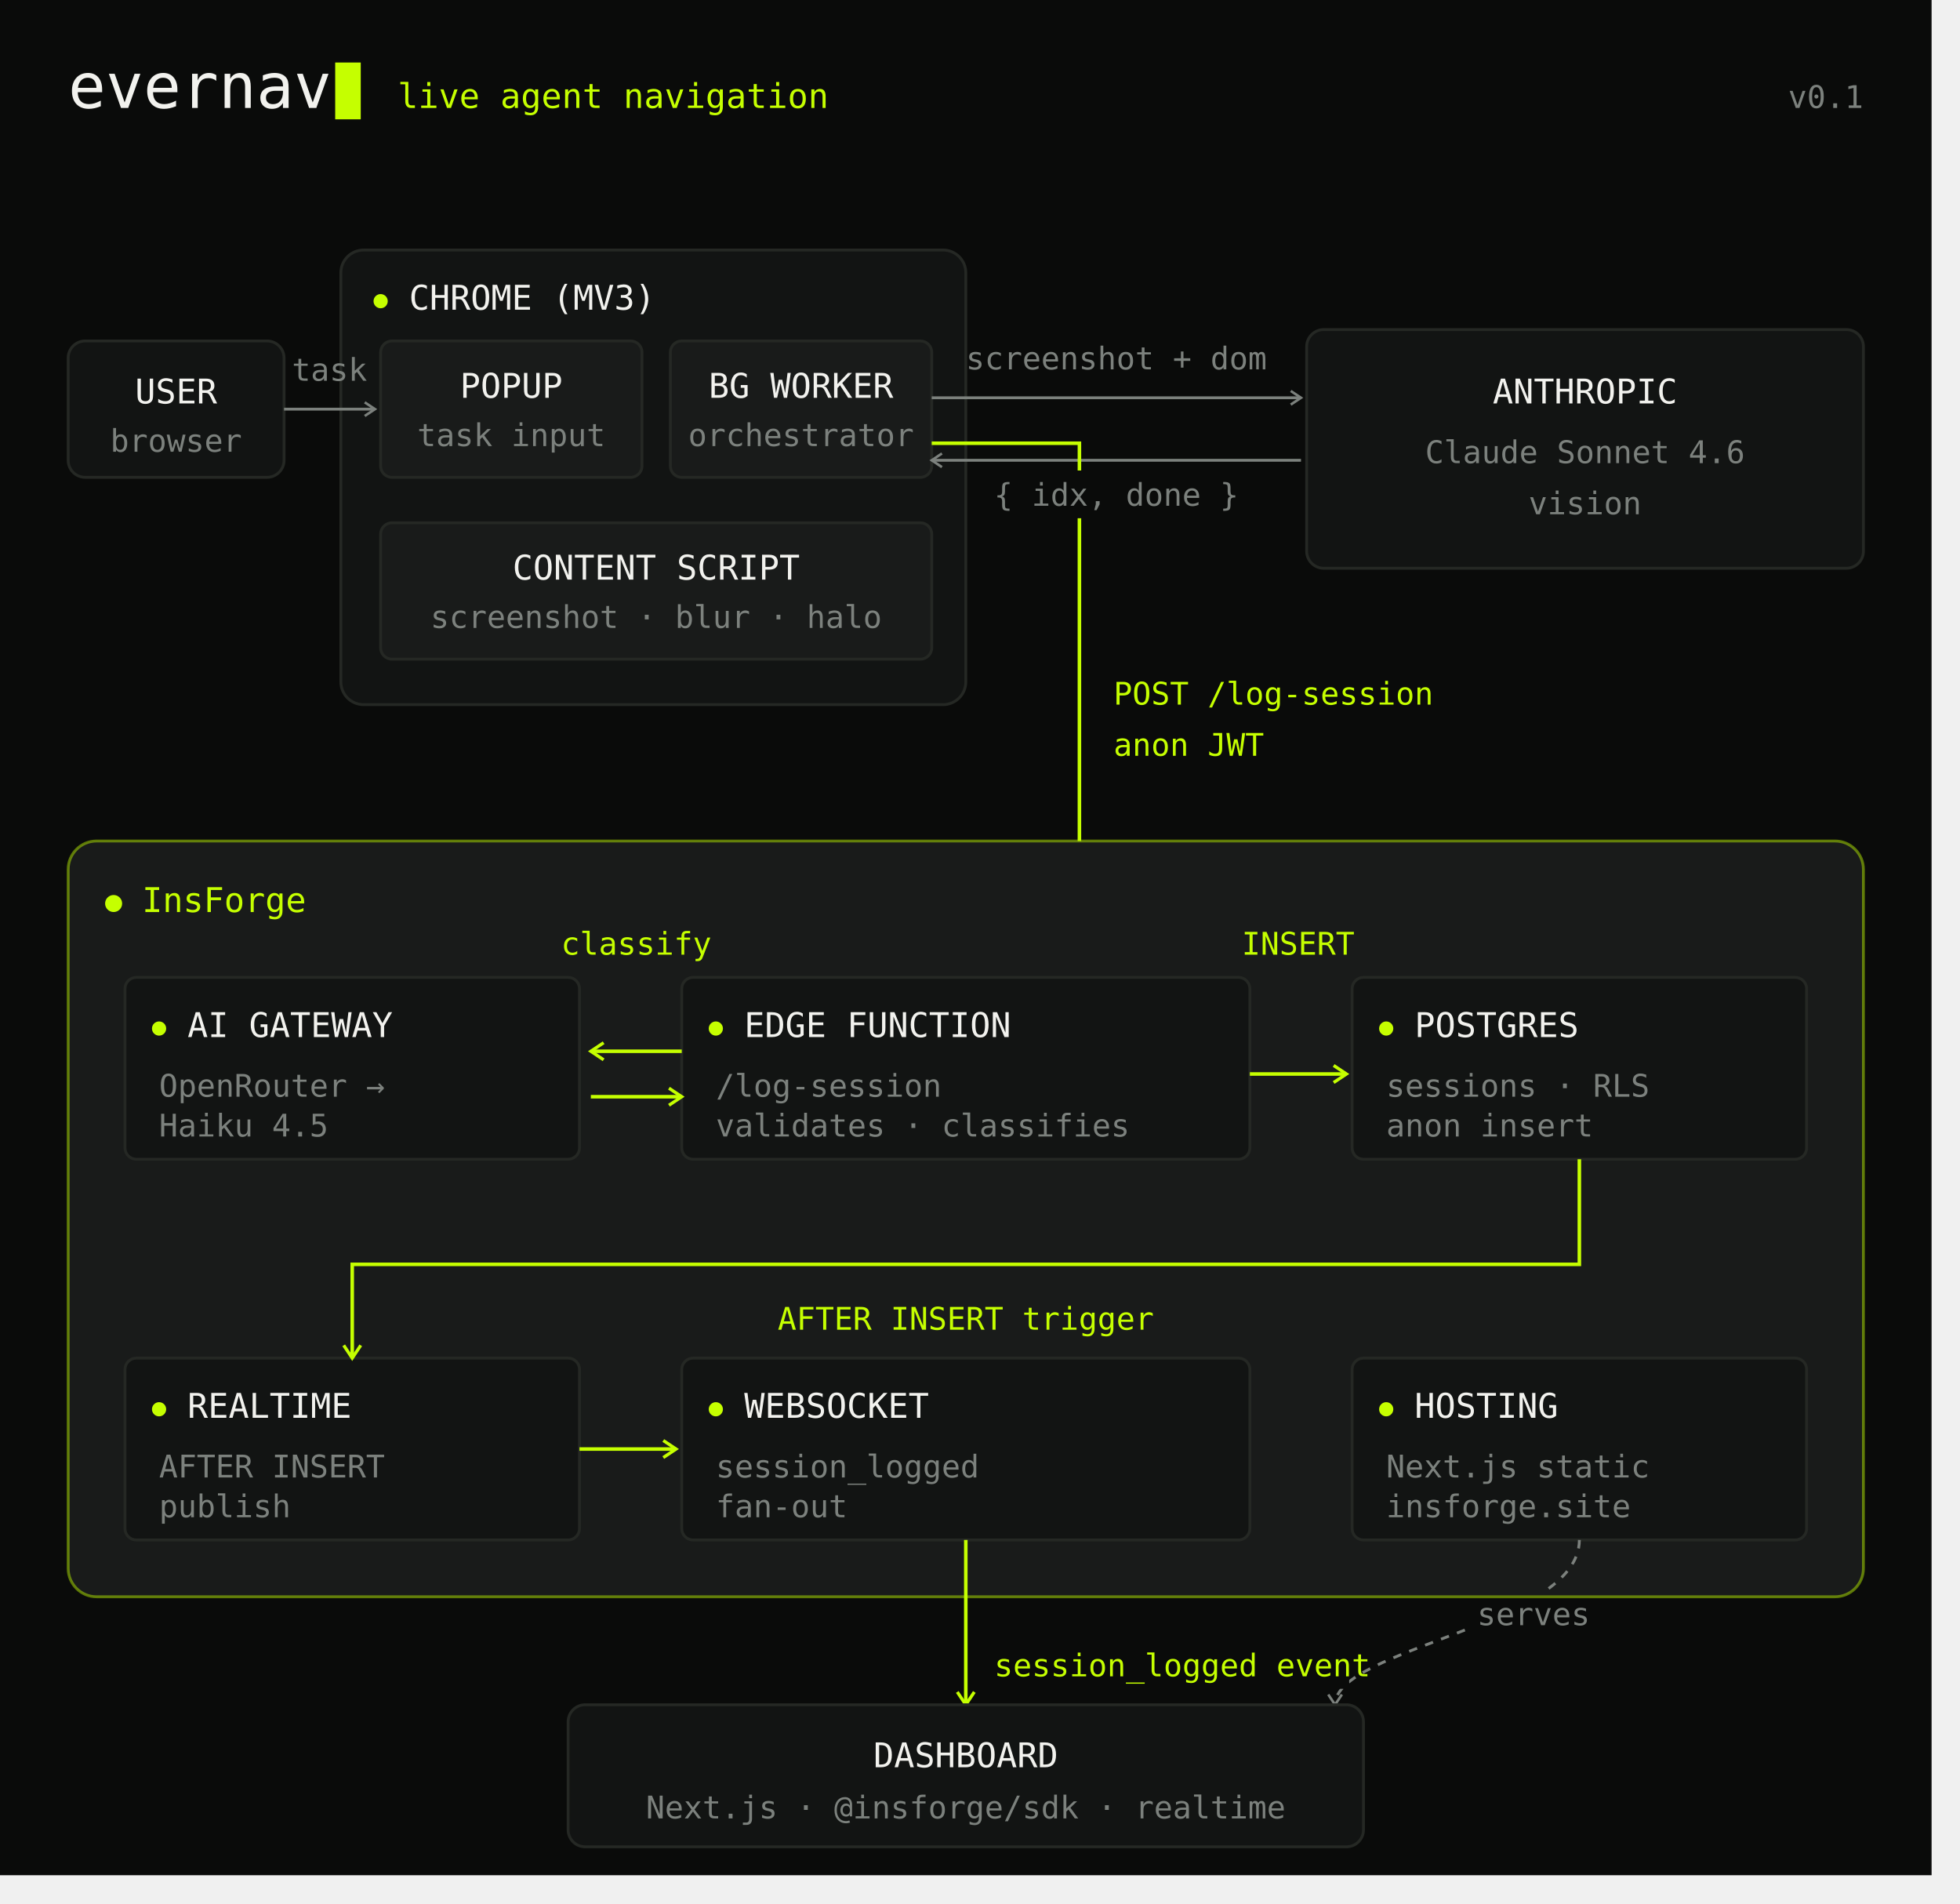
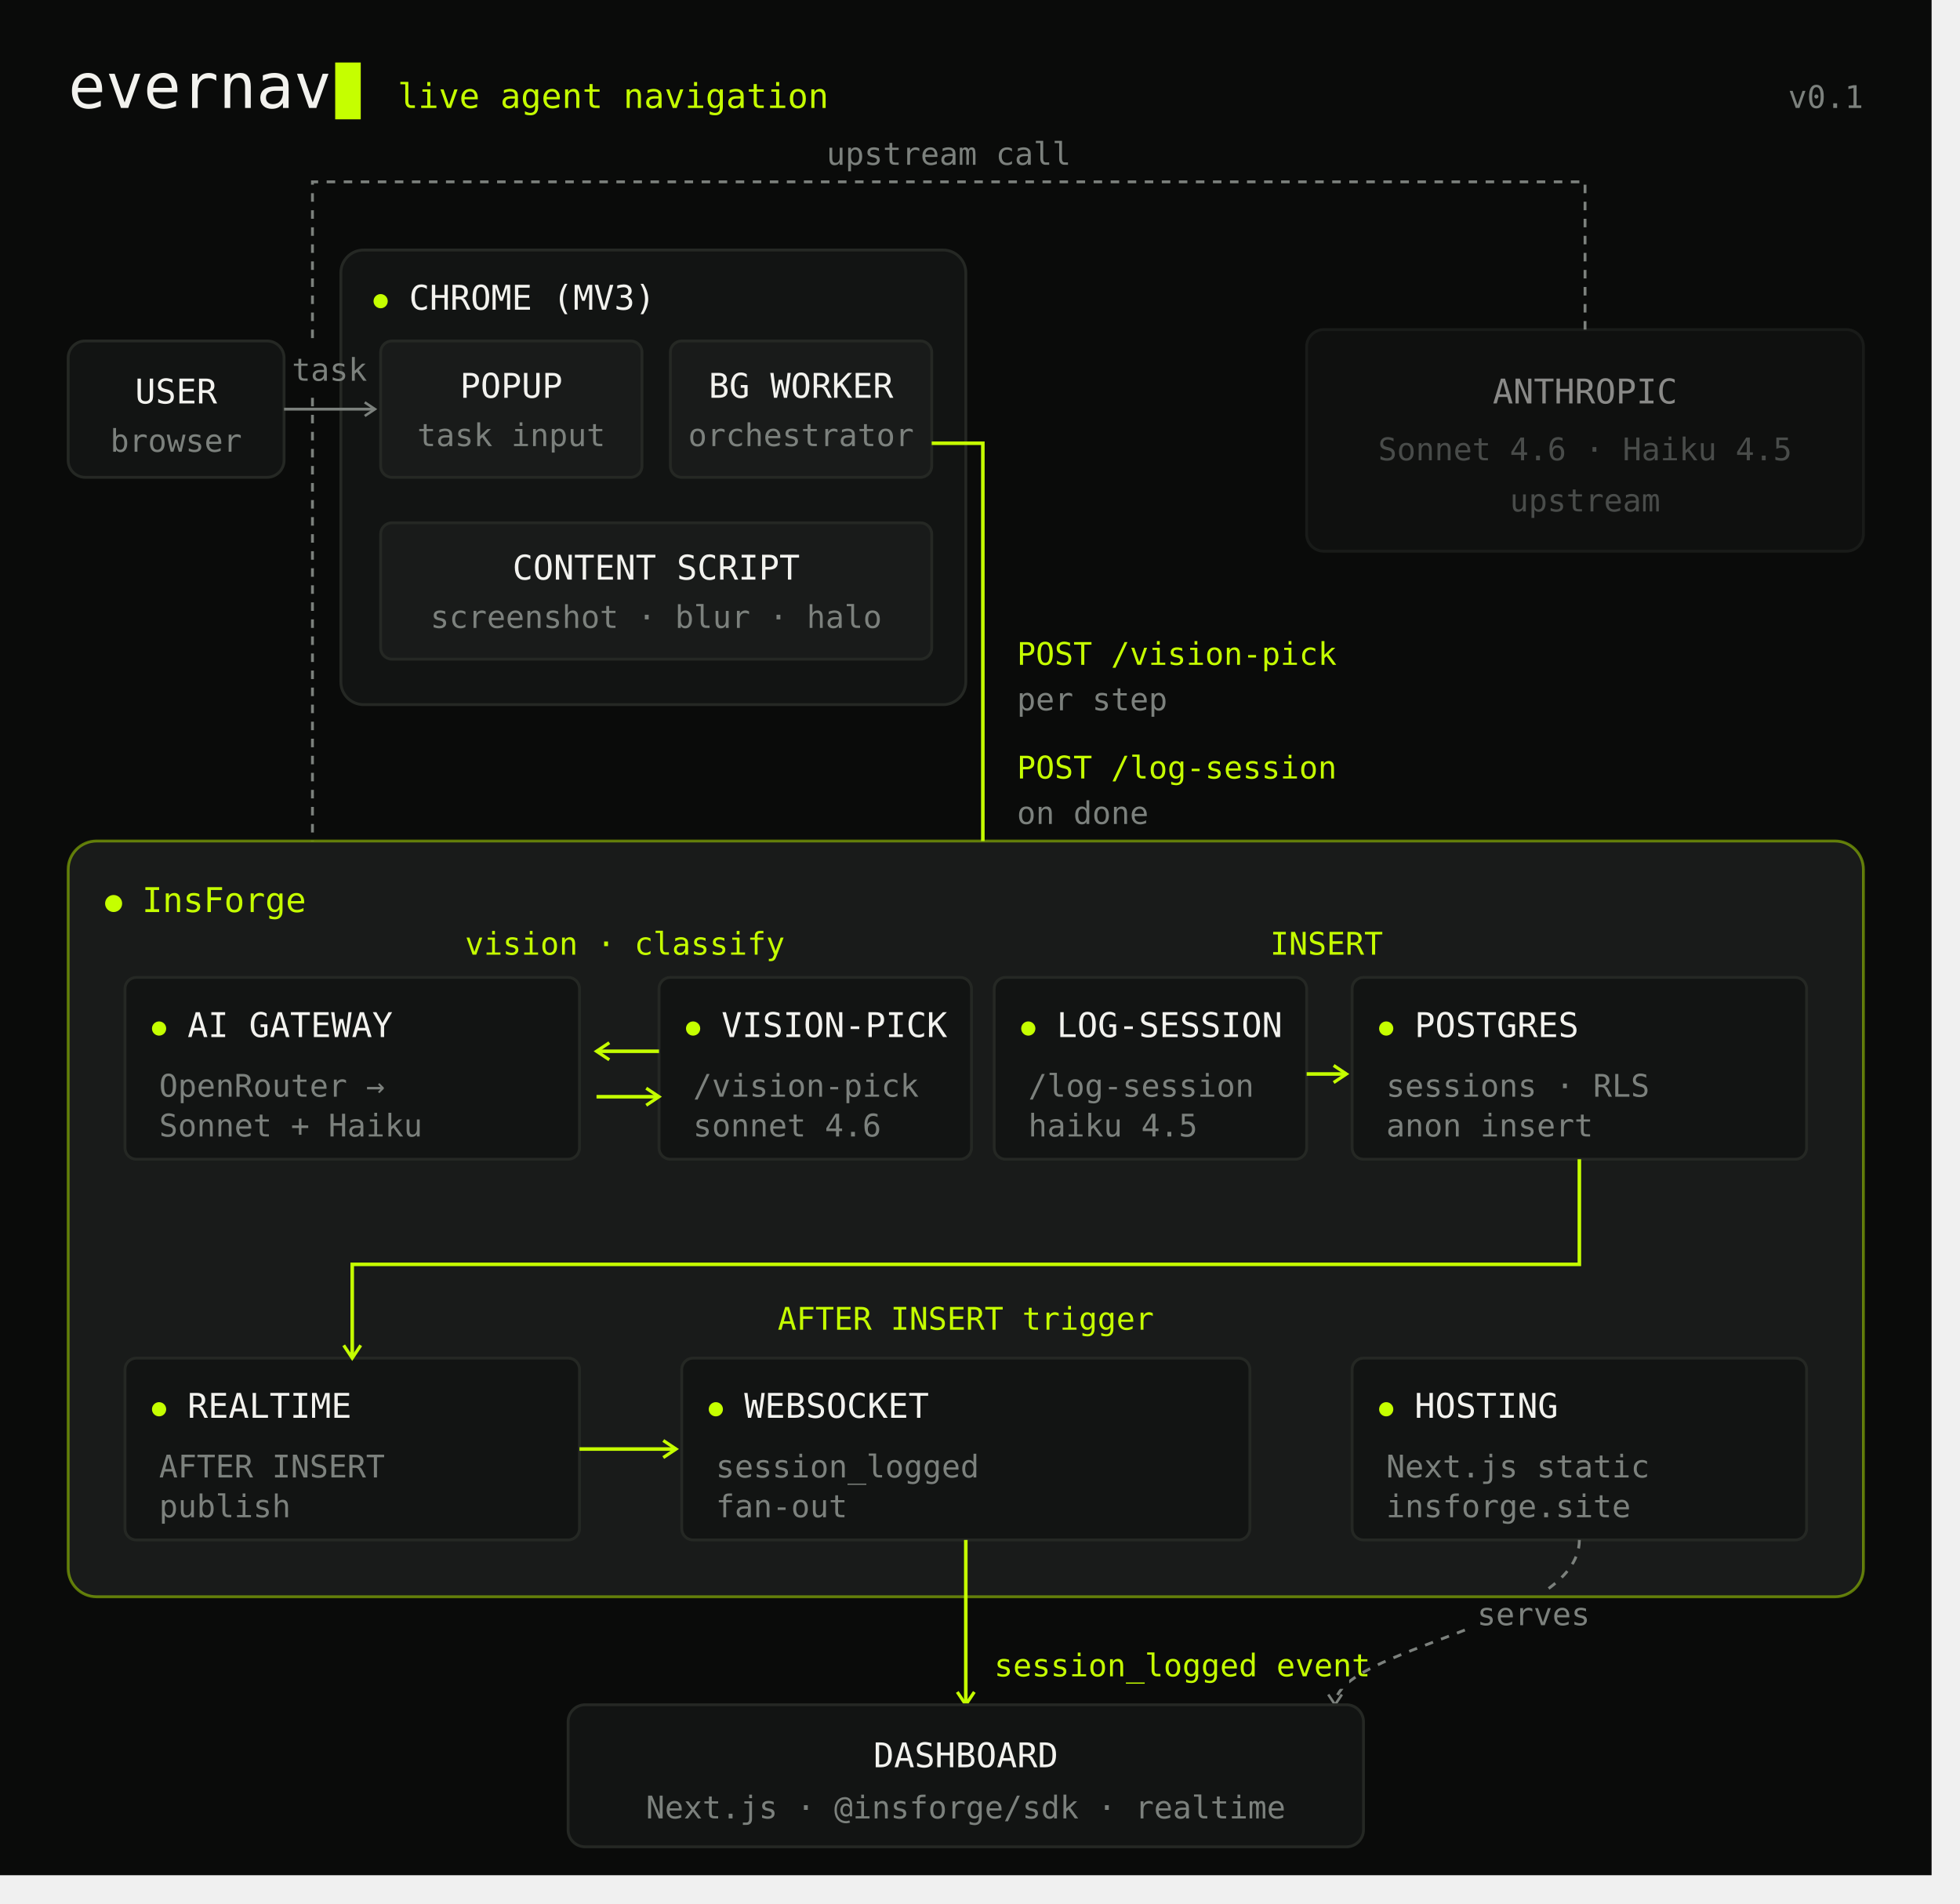
<svg xmlns="http://www.w3.org/2000/svg" width="100%" viewBox="0 0 690 670" role="img" style="">
  <defs>
    <marker id="a" viewBox="0 0 10 10" refX="8" refY="5" markerWidth="6" markerHeight="6" orient="auto-start-reverse">
      <path d="M2 1L8 5L2 9" fill="none" stroke="context-stroke" stroke-width="1.5" />
    </marker>
-     <mask id="imagine-text-gaps-4x2vff" maskUnits="userSpaceOnUse">
+     <mask id="imagine-text-gaps-lswc61" maskUnits="userSpaceOnUse">
      <rect x="0" y="0" width="690" height="670" fill="white" />
      <rect x="20" y="16" width="92.675" height="29.6" fill="black" rx="2" />
      <rect x="136" y="24.8" width="167.562" height="18.4" fill="black" rx="2" />
      <rect x="627.8" y="25.6" width="32.544" height="16.8" fill="black" rx="2" />
      <rect x="43.8" y="128.8" width="36.493" height="18.4" fill="black" rx="2" />
      <rect x="36.831" y="146.6" width="50.687" height="16.8" fill="black" rx="2" />
      <rect x="140" y="95.8" width="93.175" height="18.4" fill="black" rx="2" />
      <rect x="158.25" y="126.8" width="43.5" height="18.4" fill="black" rx="2" />
      <rect x="145.756" y="144.6" width="68.487" height="16.8" fill="black" rx="2" />
      <rect x="246.056" y="126.8" width="71.981" height="18.4" fill="black" rx="2" />
      <rect x="241.713" y="144.6" width="80.926" height="16.8" fill="black" rx="2" />
      <rect x="177.312" y="190.8" width="107.375" height="18.4" fill="black" rx="2" />
      <rect x="154.425" y="208.6" width="153.501" height="16.8" fill="black" rx="2" />
      <rect x="521.256" y="128.8" width="72.688" height="18.4" fill="black" rx="2" />
-       <rect x="502.587" y="150.6" width="111.166" height="16.8" fill="black" rx="2" />
-       <rect x="535.856" y="168.6" width="44.288" height="16.8" fill="black" rx="2" />
+       <rect x="487.469" y="149.6" width="141.405" height="16.8" fill="black" rx="2" />
+       <rect x="529.806" y="167.6" width="56.735" height="16.8" fill="black" rx="2" />
+       <rect x="290.688" y="45.6" width="86.625" height="16.8" fill="black" rx="2" />
      <rect x="99.9" y="121.6" width="32.544" height="16.8" fill="black" rx="2" />
-       <rect x="340.613" y="117.6" width="105.118" height="16.8" fill="black" rx="2" />
-       <rect x="349.688" y="165.6" width="86.625" height="16.8" fill="black" rx="2" />
-       <rect x="388" y="235.6" width="110.825" height="16.8" fill="black" rx="2" />
-       <rect x="388" y="253.6" width="56.735" height="16.8" fill="black" rx="2" />
+       <rect x="354" y="221.6" width="111.166" height="16.8" fill="black" rx="2" />
+       <rect x="354" y="237.6" width="56.735" height="16.8" fill="black" rx="2" />
+       <rect x="354" y="261.6" width="110.825" height="16.8" fill="black" rx="2" />
+       <rect x="354" y="277.6" width="50.687" height="16.8" fill="black" rx="2" />
      <rect x="46" y="307.8" width="68.788" height="18.4" fill="black" rx="2" />
      <rect x="61.2" y="351.8" width="79.879" height="18.4" fill="black" rx="2" />
      <rect x="52" y="373.6" width="80.926" height="16.8" fill="black" rx="2" />
-       <rect x="52" y="387.6" width="62.783" height="16.8" fill="black" rx="2" />
-       <rect x="258" y="351.8" width="100.275" height="18.4" fill="black" rx="2" />
-       <rect x="248" y="373.6" width="80.575" height="16.8" fill="black" rx="2" />
-       <rect x="248" y="387.6" width="141.062" height="16.8" fill="black" rx="2" />
+       <rect x="52" y="387.6" width="92.675" height="16.8" fill="black" rx="2" />
+       <rect x="249.2" y="351.8" width="86.875" height="18.4" fill="black" rx="2" />
+       <rect x="240" y="373.6" width="80.926" height="16.8" fill="black" rx="2" />
+       <rect x="240" y="387.6" width="68.831" height="16.8" fill="black" rx="2" />
+       <rect x="368" y="351.8" width="86.075" height="18.4" fill="black" rx="2" />
+       <rect x="358" y="373.6" width="80.575" height="16.8" fill="black" rx="2" />
+       <rect x="358" y="387.6" width="62.783" height="16.8" fill="black" rx="2" />
      <rect x="494" y="351.8" width="64.788" height="18.4" fill="black" rx="2" />
      <rect x="484" y="373.6" width="93.022" height="16.8" fill="black" rx="2" />
      <rect x="484" y="387.6" width="74.537" height="16.8" fill="black" rx="2" />
      <rect x="62" y="485.8" width="64.788" height="18.4" fill="black" rx="2" />
      <rect x="51.2" y="507.6" width="81.726" height="16.8" fill="black" rx="2" />
      <rect x="52" y="521.6" width="50.338" height="16.8" fill="black" rx="2" />
      <rect x="258" y="485.8" width="71.888" height="18.4" fill="black" rx="2" />
      <rect x="248" y="507.6" width="92.675" height="16.8" fill="black" rx="2" />
      <rect x="248" y="521.6" width="50.338" height="16.8" fill="black" rx="2" />
      <rect x="494" y="485.8" width="57.688" height="18.4" fill="black" rx="2" />
      <rect x="484" y="507.6" width="92.675" height="16.8" fill="black" rx="2" />
      <rect x="484" y="521.6" width="86.974" height="16.8" fill="black" rx="2" />
-       <rect x="195.806" y="323.6" width="56.735" height="16.8" fill="black" rx="2" />
-       <rect x="434.856" y="323.6" width="44.639" height="16.8" fill="black" rx="2" />
+       <rect x="164.588" y="323.6" width="111.166" height="16.8" fill="black" rx="2" />
+       <rect x="444.856" y="323.6" width="44.639" height="16.8" fill="black" rx="2" />
      <rect x="274.719" y="455.6" width="130.109" height="16.8" fill="black" rx="2" />
      <rect x="346" y="577.6" width="128.963" height="16.8" fill="black" rx="2" />
      <rect x="516" y="559.6" width="44.288" height="16.8" fill="black" rx="2" />
      <rect x="304.056" y="608.8" width="71.981" height="18.4" fill="black" rx="2" />
      <rect x="233.181" y="627.6" width="213.979" height="16.8" fill="black" rx="2" />
    </mask>
  </defs>
  <rect width="680" height="660" fill="#0A0B0A" style="fill:rgb(10, 11, 10);stroke:none;color:rgb(255, 255, 255);stroke-width:1px;stroke-linecap:butt;stroke-linejoin:miter;opacity:1;font-family:&quot;Anthropic Sans&quot;, -apple-system, BlinkMacSystemFont, &quot;Segoe UI&quot;, sans-serif;font-size:16px;font-weight:400;text-anchor:start;dominant-baseline:auto" />
  <text x="24" y="38" style="fill:rgb(242, 242, 238);stroke:none;color:rgb(255, 255, 255);stroke-width:1px;stroke-linecap:butt;stroke-linejoin:miter;opacity:1;font-family:ui-monospace, monospace;font-size:22px;font-weight:500;text-anchor:start;dominant-baseline:auto">evernav</text>
  <rect x="118" y="22" width="9" height="20" fill="#C5FF00" style="fill:rgb(197, 255, 0);stroke:none;color:rgb(255, 255, 255);stroke-width:1px;stroke-linecap:butt;stroke-linejoin:miter;opacity:1;font-family:&quot;Anthropic Sans&quot;, -apple-system, BlinkMacSystemFont, &quot;Segoe UI&quot;, sans-serif;font-size:16px;font-weight:400;text-anchor:start;dominant-baseline:auto" />
  <text x="140" y="38" style="fill:rgb(197, 255, 0);stroke:none;color:rgb(255, 255, 255);stroke-width:1px;stroke-linecap:butt;stroke-linejoin:miter;opacity:1;font-family:ui-monospace, monospace;font-size:12px;font-weight:500;text-anchor:start;dominant-baseline:auto">live agent navigation</text>
  <text x="656" y="38" text-anchor="end" style="fill:rgb(124, 129, 125);stroke:none;color:rgb(255, 255, 255);stroke-width:1px;stroke-linecap:butt;stroke-linejoin:miter;opacity:1;font-family:ui-monospace, monospace;font-size:11px;font-weight:500;text-anchor:end;dominant-baseline:auto">v0.1</text>
  <rect x="24" y="120" width="76" height="48" fill="#121413" stroke="#252824" rx="6" style="fill:rgb(18, 20, 19);stroke:rgb(37, 40, 36);color:rgb(255, 255, 255);stroke-width:1px;stroke-linecap:butt;stroke-linejoin:miter;opacity:1;font-family:&quot;Anthropic Sans&quot;, -apple-system, BlinkMacSystemFont, &quot;Segoe UI&quot;, sans-serif;font-size:16px;font-weight:400;text-anchor:start;dominant-baseline:auto" />
  <text x="62" y="142" text-anchor="middle" style="fill:rgb(242, 242, 238);stroke:none;color:rgb(255, 255, 255);stroke-width:1px;stroke-linecap:butt;stroke-linejoin:miter;opacity:1;font-family:ui-monospace, monospace;font-size:12px;font-weight:500;text-anchor:middle;dominant-baseline:auto">USER</text>
  <text x="62" y="159" text-anchor="middle" style="fill:rgb(124, 129, 125);stroke:none;color:rgb(255, 255, 255);stroke-width:1px;stroke-linecap:butt;stroke-linejoin:miter;opacity:1;font-family:ui-monospace, monospace;font-size:11px;font-weight:400;text-anchor:middle;dominant-baseline:auto">browser</text>
  <rect x="120" y="88" width="220" height="160" fill="#121413" stroke="#252824" rx="8" style="fill:rgb(18, 20, 19);stroke:rgb(37, 40, 36);color:rgb(255, 255, 255);stroke-width:1px;stroke-linecap:butt;stroke-linejoin:miter;opacity:1;font-family:&quot;Anthropic Sans&quot;, -apple-system, BlinkMacSystemFont, &quot;Segoe UI&quot;, sans-serif;font-size:16px;font-weight:400;text-anchor:start;dominant-baseline:auto" />
  <circle cx="134" cy="106" r="2.5" fill="#C5FF00" style="fill:rgb(197, 255, 0);stroke:none;color:rgb(255, 255, 255);stroke-width:1px;stroke-linecap:butt;stroke-linejoin:miter;opacity:1;font-family:&quot;Anthropic Sans&quot;, -apple-system, BlinkMacSystemFont, &quot;Segoe UI&quot;, sans-serif;font-size:16px;font-weight:400;text-anchor:start;dominant-baseline:auto" />
  <text x="144" y="109" style="fill:rgb(242, 242, 238);stroke:none;color:rgb(255, 255, 255);stroke-width:1px;stroke-linecap:butt;stroke-linejoin:miter;opacity:1;font-family:ui-monospace, monospace;font-size:12px;font-weight:500;text-anchor:start;dominant-baseline:auto">CHROME (MV3)</text>
  <rect x="134" y="120" width="92" height="48" fill="#191B1A" stroke="#252824" rx="4" style="fill:rgb(25, 27, 26);stroke:rgb(37, 40, 36);color:rgb(255, 255, 255);stroke-width:1px;stroke-linecap:butt;stroke-linejoin:miter;opacity:1;font-family:&quot;Anthropic Sans&quot;, -apple-system, BlinkMacSystemFont, &quot;Segoe UI&quot;, sans-serif;font-size:16px;font-weight:400;text-anchor:start;dominant-baseline:auto" />
  <text x="180" y="140" text-anchor="middle" style="fill:rgb(242, 242, 238);stroke:none;color:rgb(255, 255, 255);stroke-width:1px;stroke-linecap:butt;stroke-linejoin:miter;opacity:1;font-family:ui-monospace, monospace;font-size:12px;font-weight:500;text-anchor:middle;dominant-baseline:auto">POPUP</text>
  <text x="180" y="157" text-anchor="middle" style="fill:rgb(124, 129, 125);stroke:none;color:rgb(255, 255, 255);stroke-width:1px;stroke-linecap:butt;stroke-linejoin:miter;opacity:1;font-family:ui-monospace, monospace;font-size:11px;font-weight:400;text-anchor:middle;dominant-baseline:auto">task input</text>
  <rect x="236" y="120" width="92" height="48" fill="#191B1A" stroke="#252824" rx="4" style="fill:rgb(25, 27, 26);stroke:rgb(37, 40, 36);color:rgb(255, 255, 255);stroke-width:1px;stroke-linecap:butt;stroke-linejoin:miter;opacity:1;font-family:&quot;Anthropic Sans&quot;, -apple-system, BlinkMacSystemFont, &quot;Segoe UI&quot;, sans-serif;font-size:16px;font-weight:400;text-anchor:start;dominant-baseline:auto" />
  <text x="282" y="140" text-anchor="middle" style="fill:rgb(242, 242, 238);stroke:none;color:rgb(255, 255, 255);stroke-width:1px;stroke-linecap:butt;stroke-linejoin:miter;opacity:1;font-family:ui-monospace, monospace;font-size:12px;font-weight:500;text-anchor:middle;dominant-baseline:auto">BG WORKER</text>
  <text x="282" y="157" text-anchor="middle" style="fill:rgb(124, 129, 125);stroke:none;color:rgb(255, 255, 255);stroke-width:1px;stroke-linecap:butt;stroke-linejoin:miter;opacity:1;font-family:ui-monospace, monospace;font-size:11px;font-weight:400;text-anchor:middle;dominant-baseline:auto">orchestrator</text>
  <rect x="134" y="184" width="194" height="48" fill="#191B1A" stroke="#252824" rx="4" style="fill:rgb(25, 27, 26);stroke:rgb(37, 40, 36);color:rgb(255, 255, 255);stroke-width:1px;stroke-linecap:butt;stroke-linejoin:miter;opacity:1;font-family:&quot;Anthropic Sans&quot;, -apple-system, BlinkMacSystemFont, &quot;Segoe UI&quot;, sans-serif;font-size:16px;font-weight:400;text-anchor:start;dominant-baseline:auto" />
  <text x="231" y="204" text-anchor="middle" style="fill:rgb(242, 242, 238);stroke:none;color:rgb(255, 255, 255);stroke-width:1px;stroke-linecap:butt;stroke-linejoin:miter;opacity:1;font-family:ui-monospace, monospace;font-size:12px;font-weight:500;text-anchor:middle;dominant-baseline:auto">CONTENT SCRIPT</text>
  <text x="231" y="221" text-anchor="middle" style="fill:rgb(124, 129, 125);stroke:none;color:rgb(255, 255, 255);stroke-width:1px;stroke-linecap:butt;stroke-linejoin:miter;opacity:1;font-family:ui-monospace, monospace;font-size:11px;font-weight:400;text-anchor:middle;dominant-baseline:auto">screenshot · blur · halo</text>
-   <rect x="460" y="116" width="196" height="84" fill="#121413" stroke="#252824" rx="6" style="fill:rgb(18, 20, 19);stroke:rgb(37, 40, 36);color:rgb(255, 255, 255);stroke-width:1px;stroke-linecap:butt;stroke-linejoin:miter;opacity:1;font-family:&quot;Anthropic Sans&quot;, -apple-system, BlinkMacSystemFont, &quot;Segoe UI&quot;, sans-serif;font-size:16px;font-weight:400;text-anchor:start;dominant-baseline:auto" />
-   <text x="558" y="142" text-anchor="middle" style="fill:rgb(242, 242, 238);stroke:none;color:rgb(255, 255, 255);stroke-width:1px;stroke-linecap:butt;stroke-linejoin:miter;opacity:1;font-family:ui-monospace, monospace;font-size:12px;font-weight:500;text-anchor:middle;dominant-baseline:auto">ANTHROPIC</text>
-   <text x="558" y="163" text-anchor="middle" style="fill:rgb(124, 129, 125);stroke:none;color:rgb(255, 255, 255);stroke-width:1px;stroke-linecap:butt;stroke-linejoin:miter;opacity:1;font-family:ui-monospace, monospace;font-size:11px;font-weight:400;text-anchor:middle;dominant-baseline:auto">Claude Sonnet 4.6</text>
-   <text x="558" y="181" text-anchor="middle" style="fill:rgb(124, 129, 125);stroke:none;color:rgb(255, 255, 255);stroke-width:1px;stroke-linecap:butt;stroke-linejoin:miter;opacity:1;font-family:ui-monospace, monospace;font-size:11px;font-weight:400;text-anchor:middle;dominant-baseline:auto">vision</text>
+   <g opacity="0.55" style="fill:rgb(0, 0, 0);stroke:none;color:rgb(255, 255, 255);stroke-width:1px;stroke-linecap:butt;stroke-linejoin:miter;opacity:0.55;font-family:&quot;Anthropic Sans&quot;, -apple-system, BlinkMacSystemFont, &quot;Segoe UI&quot;, sans-serif;font-size:16px;font-weight:400;text-anchor:start;dominant-baseline:auto">
+     <rect x="460" y="116" width="196" height="78" fill="#121413" stroke="#252824" rx="6" style="fill:rgb(18, 20, 19);stroke:rgb(37, 40, 36);color:rgb(255, 255, 255);stroke-width:1px;stroke-linecap:butt;stroke-linejoin:miter;opacity:1;font-family:&quot;Anthropic Sans&quot;, -apple-system, BlinkMacSystemFont, &quot;Segoe UI&quot;, sans-serif;font-size:16px;font-weight:400;text-anchor:start;dominant-baseline:auto" />
+     <text x="558" y="142" text-anchor="middle" style="fill:rgb(242, 242, 238);stroke:none;color:rgb(255, 255, 255);stroke-width:1px;stroke-linecap:butt;stroke-linejoin:miter;opacity:1;font-family:ui-monospace, monospace;font-size:12px;font-weight:500;text-anchor:middle;dominant-baseline:auto">ANTHROPIC</text>
+     <text x="558" y="162" text-anchor="middle" style="fill:rgb(124, 129, 125);stroke:none;color:rgb(255, 255, 255);stroke-width:1px;stroke-linecap:butt;stroke-linejoin:miter;opacity:1;font-family:ui-monospace, monospace;font-size:11px;font-weight:400;text-anchor:middle;dominant-baseline:auto">Sonnet 4.6 · Haiku 4.5</text>
+     <text x="558" y="180" text-anchor="middle" style="fill:rgb(124, 129, 125);stroke:none;color:rgb(255, 255, 255);stroke-width:1px;stroke-linecap:butt;stroke-linejoin:miter;opacity:1;font-family:ui-monospace, monospace;font-size:11px;font-weight:400;text-anchor:middle;dominant-baseline:auto">upstream</text>
+   </g>
+   <path d="M 558 116 L 558 64 L 110 64 L 110 344" stroke="#7C817D" stroke-width="1" stroke-dasharray="3 3" fill="none" marker-end="url(#a)" mask="url(#imagine-text-gaps-lswc61)" style="fill:none;stroke:rgb(124, 129, 125);color:rgb(255, 255, 255);stroke-width:1px;stroke-dasharray:3px, 3px;stroke-linecap:butt;stroke-linejoin:miter;opacity:1;font-family:&quot;Anthropic Sans&quot;, -apple-system, BlinkMacSystemFont, &quot;Segoe UI&quot;, sans-serif;font-size:16px;font-weight:400;text-anchor:start;dominant-baseline:auto" />
+   <text x="334" y="58" text-anchor="middle" style="fill:rgb(124, 129, 125);stroke:none;color:rgb(255, 255, 255);stroke-width:1px;stroke-linecap:butt;stroke-linejoin:miter;opacity:1;font-family:ui-monospace, monospace;font-size:11px;font-weight:500;text-anchor:middle;dominant-baseline:auto">upstream call</text>
  <line x1="100" y1="144" x2="132" y2="144" stroke="#7C817D" marker-end="url(#a)" style="fill:rgb(0, 0, 0);stroke:rgb(124, 129, 125);color:rgb(255, 255, 255);stroke-width:1px;stroke-linecap:butt;stroke-linejoin:miter;opacity:1;font-family:&quot;Anthropic Sans&quot;, -apple-system, BlinkMacSystemFont, &quot;Segoe UI&quot;, sans-serif;font-size:16px;font-weight:400;text-anchor:start;dominant-baseline:auto" />
  <text x="116" y="134" text-anchor="middle" style="fill:rgb(124, 129, 125);stroke:none;color:rgb(255, 255, 255);stroke-width:1px;stroke-linecap:butt;stroke-linejoin:miter;opacity:1;font-family:ui-monospace, monospace;font-size:11px;font-weight:500;text-anchor:middle;dominant-baseline:auto">task</text>
-   <line x1="328" y1="140" x2="458" y2="140" stroke="#7C817D" marker-end="url(#a)" style="fill:rgb(0, 0, 0);stroke:rgb(124, 129, 125);color:rgb(255, 255, 255);stroke-width:1px;stroke-linecap:butt;stroke-linejoin:miter;opacity:1;font-family:&quot;Anthropic Sans&quot;, -apple-system, BlinkMacSystemFont, &quot;Segoe UI&quot;, sans-serif;font-size:16px;font-weight:400;text-anchor:start;dominant-baseline:auto" />
-   <line x1="458" y1="162" x2="328" y2="162" stroke="#7C817D" marker-end="url(#a)" style="fill:rgb(0, 0, 0);stroke:rgb(124, 129, 125);color:rgb(255, 255, 255);stroke-width:1px;stroke-linecap:butt;stroke-linejoin:miter;opacity:1;font-family:&quot;Anthropic Sans&quot;, -apple-system, BlinkMacSystemFont, &quot;Segoe UI&quot;, sans-serif;font-size:16px;font-weight:400;text-anchor:start;dominant-baseline:auto" />
-   <text x="393" y="130" text-anchor="middle" style="fill:rgb(124, 129, 125);stroke:none;color:rgb(255, 255, 255);stroke-width:1px;stroke-linecap:butt;stroke-linejoin:miter;opacity:1;font-family:ui-monospace, monospace;font-size:11px;font-weight:500;text-anchor:middle;dominant-baseline:auto">screenshot + dom</text>
-   <text x="393" y="178" text-anchor="middle" style="fill:rgb(124, 129, 125);stroke:none;color:rgb(255, 255, 255);stroke-width:1px;stroke-linecap:butt;stroke-linejoin:miter;opacity:1;font-family:ui-monospace, monospace;font-size:11px;font-weight:500;text-anchor:middle;dominant-baseline:auto">{ idx, done }</text>
-   <path d="M 328 156 L 380 156 L 380 320" stroke="#C5FF00" stroke-width="1.25" fill="none" marker-end="url(#a)" mask="url(#imagine-text-gaps-4x2vff)" style="fill:none;stroke:rgb(197, 255, 0);color:rgb(255, 255, 255);stroke-width:1.25px;stroke-linecap:butt;stroke-linejoin:miter;opacity:1;font-family:&quot;Anthropic Sans&quot;, -apple-system, BlinkMacSystemFont, &quot;Segoe UI&quot;, sans-serif;font-size:16px;font-weight:400;text-anchor:start;dominant-baseline:auto" />
-   <text x="392" y="248" style="fill:rgb(197, 255, 0);stroke:none;color:rgb(255, 255, 255);stroke-width:1px;stroke-linecap:butt;stroke-linejoin:miter;opacity:1;font-family:ui-monospace, monospace;font-size:11px;font-weight:500;text-anchor:start;dominant-baseline:auto">POST /log-session</text>
-   <text x="392" y="266" style="fill:rgb(197, 255, 0);stroke:none;color:rgb(255, 255, 255);stroke-width:1px;stroke-linecap:butt;stroke-linejoin:miter;opacity:1;font-family:ui-monospace, monospace;font-size:11px;font-weight:500;text-anchor:start;dominant-baseline:auto">anon JWT</text>
+   <path d="M 328 156 L 346 156 L 346 344" stroke="#C5FF00" stroke-width="1.25" fill="none" marker-end="url(#a)" style="fill:none;stroke:rgb(197, 255, 0);color:rgb(255, 255, 255);stroke-width:1.25px;stroke-linecap:butt;stroke-linejoin:miter;opacity:1;font-family:&quot;Anthropic Sans&quot;, -apple-system, BlinkMacSystemFont, &quot;Segoe UI&quot;, sans-serif;font-size:16px;font-weight:400;text-anchor:start;dominant-baseline:auto" />
+   <text x="358" y="234" style="fill:rgb(197, 255, 0);stroke:none;color:rgb(255, 255, 255);stroke-width:1px;stroke-linecap:butt;stroke-linejoin:miter;opacity:1;font-family:ui-monospace, monospace;font-size:11px;font-weight:500;text-anchor:start;dominant-baseline:auto">POST /vision-pick</text>
+   <text x="358" y="250" style="fill:rgb(124, 129, 125);stroke:none;color:rgb(255, 255, 255);stroke-width:1px;stroke-linecap:butt;stroke-linejoin:miter;opacity:1;font-family:ui-monospace, monospace;font-size:11px;font-weight:500;text-anchor:start;dominant-baseline:auto">per step</text>
+   <text x="358" y="274" style="fill:rgb(197, 255, 0);stroke:none;color:rgb(255, 255, 255);stroke-width:1px;stroke-linecap:butt;stroke-linejoin:miter;opacity:1;font-family:ui-monospace, monospace;font-size:11px;font-weight:500;text-anchor:start;dominant-baseline:auto">POST /log-session</text>
+   <text x="358" y="290" style="fill:rgb(124, 129, 125);stroke:none;color:rgb(255, 255, 255);stroke-width:1px;stroke-linecap:butt;stroke-linejoin:miter;opacity:1;font-family:ui-monospace, monospace;font-size:11px;font-weight:500;text-anchor:start;dominant-baseline:auto">on done</text>
  <rect x="24" y="296" width="632" height="266" fill="#191B1A" stroke="#C5FF00" stroke-opacity=".45" rx="10" style="fill:rgb(25, 27, 26);stroke:rgb(197, 255, 0);color:rgb(255, 255, 255);stroke-width:1px;stroke-linecap:butt;stroke-linejoin:miter;opacity:1;font-family:&quot;Anthropic Sans&quot;, -apple-system, BlinkMacSystemFont, &quot;Segoe UI&quot;, sans-serif;font-size:16px;font-weight:400;text-anchor:start;dominant-baseline:auto" />
  <circle cx="40" cy="318" r="3" fill="#C5FF00" style="fill:rgb(197, 255, 0);stroke:none;color:rgb(255, 255, 255);stroke-width:1px;stroke-linecap:butt;stroke-linejoin:miter;opacity:1;font-family:&quot;Anthropic Sans&quot;, -apple-system, BlinkMacSystemFont, &quot;Segoe UI&quot;, sans-serif;font-size:16px;font-weight:400;text-anchor:start;dominant-baseline:auto" />
  <text x="50" y="321" style="fill:rgb(197, 255, 0);stroke:none;color:rgb(255, 255, 255);stroke-width:1px;stroke-linecap:butt;stroke-linejoin:miter;opacity:1;font-family:ui-monospace, monospace;font-size:12px;font-weight:500;text-anchor:start;dominant-baseline:auto">InsForge</text>
  <rect x="44" y="344" width="160" height="64" fill="#121413" stroke="#252824" rx="4" style="fill:rgb(18, 20, 19);stroke:rgb(37, 40, 36);color:rgb(255, 255, 255);stroke-width:1px;stroke-linecap:butt;stroke-linejoin:miter;opacity:1;font-family:&quot;Anthropic Sans&quot;, -apple-system, BlinkMacSystemFont, &quot;Segoe UI&quot;, sans-serif;font-size:16px;font-weight:400;text-anchor:start;dominant-baseline:auto" />
  <circle cx="56" cy="362" r="2.5" fill="#C5FF00" style="fill:rgb(197, 255, 0);stroke:none;color:rgb(255, 255, 255);stroke-width:1px;stroke-linecap:butt;stroke-linejoin:miter;opacity:1;font-family:&quot;Anthropic Sans&quot;, -apple-system, BlinkMacSystemFont, &quot;Segoe UI&quot;, sans-serif;font-size:16px;font-weight:400;text-anchor:start;dominant-baseline:auto" />
  <text x="66" y="365" style="fill:rgb(242, 242, 238);stroke:none;color:rgb(255, 255, 255);stroke-width:1px;stroke-linecap:butt;stroke-linejoin:miter;opacity:1;font-family:ui-monospace, monospace;font-size:12px;font-weight:500;text-anchor:start;dominant-baseline:auto">AI GATEWAY</text>
  <text x="56" y="386" style="fill:rgb(124, 129, 125);stroke:none;color:rgb(255, 255, 255);stroke-width:1px;stroke-linecap:butt;stroke-linejoin:miter;opacity:1;font-family:ui-monospace, monospace;font-size:11px;font-weight:400;text-anchor:start;dominant-baseline:auto">OpenRouter →</text>
-   <text x="56" y="400" style="fill:rgb(124, 129, 125);stroke:none;color:rgb(255, 255, 255);stroke-width:1px;stroke-linecap:butt;stroke-linejoin:miter;opacity:1;font-family:ui-monospace, monospace;font-size:11px;font-weight:400;text-anchor:start;dominant-baseline:auto">Haiku 4.5</text>
-   <rect x="240" y="344" width="200" height="64" fill="#121413" stroke="#252824" rx="4" style="fill:rgb(18, 20, 19);stroke:rgb(37, 40, 36);color:rgb(255, 255, 255);stroke-width:1px;stroke-linecap:butt;stroke-linejoin:miter;opacity:1;font-family:&quot;Anthropic Sans&quot;, -apple-system, BlinkMacSystemFont, &quot;Segoe UI&quot;, sans-serif;font-size:16px;font-weight:400;text-anchor:start;dominant-baseline:auto" />
-   <circle cx="252" cy="362" r="2.5" fill="#C5FF00" style="fill:rgb(197, 255, 0);stroke:none;color:rgb(255, 255, 255);stroke-width:1px;stroke-linecap:butt;stroke-linejoin:miter;opacity:1;font-family:&quot;Anthropic Sans&quot;, -apple-system, BlinkMacSystemFont, &quot;Segoe UI&quot;, sans-serif;font-size:16px;font-weight:400;text-anchor:start;dominant-baseline:auto" />
-   <text x="262" y="365" style="fill:rgb(242, 242, 238);stroke:none;color:rgb(255, 255, 255);stroke-width:1px;stroke-linecap:butt;stroke-linejoin:miter;opacity:1;font-family:ui-monospace, monospace;font-size:12px;font-weight:500;text-anchor:start;dominant-baseline:auto">EDGE FUNCTION</text>
-   <text x="252" y="386" style="fill:rgb(124, 129, 125);stroke:none;color:rgb(255, 255, 255);stroke-width:1px;stroke-linecap:butt;stroke-linejoin:miter;opacity:1;font-family:ui-monospace, monospace;font-size:11px;font-weight:400;text-anchor:start;dominant-baseline:auto">/log-session</text>
-   <text x="252" y="400" style="fill:rgb(124, 129, 125);stroke:none;color:rgb(255, 255, 255);stroke-width:1px;stroke-linecap:butt;stroke-linejoin:miter;opacity:1;font-family:ui-monospace, monospace;font-size:11px;font-weight:400;text-anchor:start;dominant-baseline:auto">validates · classifies</text>
+   <text x="56" y="400" style="fill:rgb(124, 129, 125);stroke:none;color:rgb(255, 255, 255);stroke-width:1px;stroke-linecap:butt;stroke-linejoin:miter;opacity:1;font-family:ui-monospace, monospace;font-size:11px;font-weight:400;text-anchor:start;dominant-baseline:auto">Sonnet + Haiku</text>
+   <rect x="232" y="344" width="110" height="64" fill="#121413" stroke="#252824" rx="4" style="fill:rgb(18, 20, 19);stroke:rgb(37, 40, 36);color:rgb(255, 255, 255);stroke-width:1px;stroke-linecap:butt;stroke-linejoin:miter;opacity:1;font-family:&quot;Anthropic Sans&quot;, -apple-system, BlinkMacSystemFont, &quot;Segoe UI&quot;, sans-serif;font-size:16px;font-weight:400;text-anchor:start;dominant-baseline:auto" />
+   <circle cx="244" cy="362" r="2.5" fill="#C5FF00" style="fill:rgb(197, 255, 0);stroke:none;color:rgb(255, 255, 255);stroke-width:1px;stroke-linecap:butt;stroke-linejoin:miter;opacity:1;font-family:&quot;Anthropic Sans&quot;, -apple-system, BlinkMacSystemFont, &quot;Segoe UI&quot;, sans-serif;font-size:16px;font-weight:400;text-anchor:start;dominant-baseline:auto" />
+   <text x="254" y="365" style="fill:rgb(242, 242, 238);stroke:none;color:rgb(255, 255, 255);stroke-width:1px;stroke-linecap:butt;stroke-linejoin:miter;opacity:1;font-family:ui-monospace, monospace;font-size:12px;font-weight:500;text-anchor:start;dominant-baseline:auto">VISION-PICK</text>
+   <text x="244" y="386" style="fill:rgb(124, 129, 125);stroke:none;color:rgb(255, 255, 255);stroke-width:1px;stroke-linecap:butt;stroke-linejoin:miter;opacity:1;font-family:ui-monospace, monospace;font-size:11px;font-weight:400;text-anchor:start;dominant-baseline:auto">/vision-pick</text>
+   <text x="244" y="400" style="fill:rgb(124, 129, 125);stroke:none;color:rgb(255, 255, 255);stroke-width:1px;stroke-linecap:butt;stroke-linejoin:miter;opacity:1;font-family:ui-monospace, monospace;font-size:11px;font-weight:400;text-anchor:start;dominant-baseline:auto">sonnet 4.6</text>
+   <rect x="350" y="344" width="110" height="64" fill="#121413" stroke="#252824" rx="4" style="fill:rgb(18, 20, 19);stroke:rgb(37, 40, 36);color:rgb(255, 255, 255);stroke-width:1px;stroke-linecap:butt;stroke-linejoin:miter;opacity:1;font-family:&quot;Anthropic Sans&quot;, -apple-system, BlinkMacSystemFont, &quot;Segoe UI&quot;, sans-serif;font-size:16px;font-weight:400;text-anchor:start;dominant-baseline:auto" />
+   <circle cx="362" cy="362" r="2.5" fill="#C5FF00" style="fill:rgb(197, 255, 0);stroke:none;color:rgb(255, 255, 255);stroke-width:1px;stroke-linecap:butt;stroke-linejoin:miter;opacity:1;font-family:&quot;Anthropic Sans&quot;, -apple-system, BlinkMacSystemFont, &quot;Segoe UI&quot;, sans-serif;font-size:16px;font-weight:400;text-anchor:start;dominant-baseline:auto" />
+   <text x="372" y="365" style="fill:rgb(242, 242, 238);stroke:none;color:rgb(255, 255, 255);stroke-width:1px;stroke-linecap:butt;stroke-linejoin:miter;opacity:1;font-family:ui-monospace, monospace;font-size:12px;font-weight:500;text-anchor:start;dominant-baseline:auto">LOG-SESSION</text>
+   <text x="362" y="386" style="fill:rgb(124, 129, 125);stroke:none;color:rgb(255, 255, 255);stroke-width:1px;stroke-linecap:butt;stroke-linejoin:miter;opacity:1;font-family:ui-monospace, monospace;font-size:11px;font-weight:400;text-anchor:start;dominant-baseline:auto">/log-session</text>
+   <text x="362" y="400" style="fill:rgb(124, 129, 125);stroke:none;color:rgb(255, 255, 255);stroke-width:1px;stroke-linecap:butt;stroke-linejoin:miter;opacity:1;font-family:ui-monospace, monospace;font-size:11px;font-weight:400;text-anchor:start;dominant-baseline:auto">haiku 4.5</text>
  <rect x="476" y="344" width="160" height="64" fill="#121413" stroke="#252824" rx="4" style="fill:rgb(18, 20, 19);stroke:rgb(37, 40, 36);color:rgb(255, 255, 255);stroke-width:1px;stroke-linecap:butt;stroke-linejoin:miter;opacity:1;font-family:&quot;Anthropic Sans&quot;, -apple-system, BlinkMacSystemFont, &quot;Segoe UI&quot;, sans-serif;font-size:16px;font-weight:400;text-anchor:start;dominant-baseline:auto" />
  <circle cx="488" cy="362" r="2.5" fill="#C5FF00" style="fill:rgb(197, 255, 0);stroke:none;color:rgb(255, 255, 255);stroke-width:1px;stroke-linecap:butt;stroke-linejoin:miter;opacity:1;font-family:&quot;Anthropic Sans&quot;, -apple-system, BlinkMacSystemFont, &quot;Segoe UI&quot;, sans-serif;font-size:16px;font-weight:400;text-anchor:start;dominant-baseline:auto" />
  <text x="498" y="365" style="fill:rgb(242, 242, 238);stroke:none;color:rgb(255, 255, 255);stroke-width:1px;stroke-linecap:butt;stroke-linejoin:miter;opacity:1;font-family:ui-monospace, monospace;font-size:12px;font-weight:500;text-anchor:start;dominant-baseline:auto">POSTGRES</text>
  <text x="488" y="386" style="fill:rgb(124, 129, 125);stroke:none;color:rgb(255, 255, 255);stroke-width:1px;stroke-linecap:butt;stroke-linejoin:miter;opacity:1;font-family:ui-monospace, monospace;font-size:11px;font-weight:400;text-anchor:start;dominant-baseline:auto">sessions · RLS</text>
  <text x="488" y="400" style="fill:rgb(124, 129, 125);stroke:none;color:rgb(255, 255, 255);stroke-width:1px;stroke-linecap:butt;stroke-linejoin:miter;opacity:1;font-family:ui-monospace, monospace;font-size:11px;font-weight:400;text-anchor:start;dominant-baseline:auto">anon insert</text>
  <rect x="44" y="478" width="160" height="64" fill="#121413" stroke="#252824" rx="4" style="fill:rgb(18, 20, 19);stroke:rgb(37, 40, 36);color:rgb(255, 255, 255);stroke-width:1px;stroke-linecap:butt;stroke-linejoin:miter;opacity:1;font-family:&quot;Anthropic Sans&quot;, -apple-system, BlinkMacSystemFont, &quot;Segoe UI&quot;, sans-serif;font-size:16px;font-weight:400;text-anchor:start;dominant-baseline:auto" />
  <circle cx="56" cy="496" r="2.5" fill="#C5FF00" style="fill:rgb(197, 255, 0);stroke:none;color:rgb(255, 255, 255);stroke-width:1px;stroke-linecap:butt;stroke-linejoin:miter;opacity:1;font-family:&quot;Anthropic Sans&quot;, -apple-system, BlinkMacSystemFont, &quot;Segoe UI&quot;, sans-serif;font-size:16px;font-weight:400;text-anchor:start;dominant-baseline:auto" />
  <text x="66" y="499" style="fill:rgb(242, 242, 238);stroke:none;color:rgb(255, 255, 255);stroke-width:1px;stroke-linecap:butt;stroke-linejoin:miter;opacity:1;font-family:ui-monospace, monospace;font-size:12px;font-weight:500;text-anchor:start;dominant-baseline:auto">REALTIME</text>
  <text x="56" y="520" style="fill:rgb(124, 129, 125);stroke:none;color:rgb(255, 255, 255);stroke-width:1px;stroke-linecap:butt;stroke-linejoin:miter;opacity:1;font-family:ui-monospace, monospace;font-size:11px;font-weight:400;text-anchor:start;dominant-baseline:auto">AFTER INSERT</text>
  <text x="56" y="534" style="fill:rgb(124, 129, 125);stroke:none;color:rgb(255, 255, 255);stroke-width:1px;stroke-linecap:butt;stroke-linejoin:miter;opacity:1;font-family:ui-monospace, monospace;font-size:11px;font-weight:400;text-anchor:start;dominant-baseline:auto">publish</text>
  <rect x="240" y="478" width="200" height="64" fill="#121413" stroke="#252824" rx="4" style="fill:rgb(18, 20, 19);stroke:rgb(37, 40, 36);color:rgb(255, 255, 255);stroke-width:1px;stroke-linecap:butt;stroke-linejoin:miter;opacity:1;font-family:&quot;Anthropic Sans&quot;, -apple-system, BlinkMacSystemFont, &quot;Segoe UI&quot;, sans-serif;font-size:16px;font-weight:400;text-anchor:start;dominant-baseline:auto" />
  <circle cx="252" cy="496" r="2.5" fill="#C5FF00" style="fill:rgb(197, 255, 0);stroke:none;color:rgb(255, 255, 255);stroke-width:1px;stroke-linecap:butt;stroke-linejoin:miter;opacity:1;font-family:&quot;Anthropic Sans&quot;, -apple-system, BlinkMacSystemFont, &quot;Segoe UI&quot;, sans-serif;font-size:16px;font-weight:400;text-anchor:start;dominant-baseline:auto" />
  <text x="262" y="499" style="fill:rgb(242, 242, 238);stroke:none;color:rgb(255, 255, 255);stroke-width:1px;stroke-linecap:butt;stroke-linejoin:miter;opacity:1;font-family:ui-monospace, monospace;font-size:12px;font-weight:500;text-anchor:start;dominant-baseline:auto">WEBSOCKET</text>
  <text x="252" y="520" style="fill:rgb(124, 129, 125);stroke:none;color:rgb(255, 255, 255);stroke-width:1px;stroke-linecap:butt;stroke-linejoin:miter;opacity:1;font-family:ui-monospace, monospace;font-size:11px;font-weight:400;text-anchor:start;dominant-baseline:auto">session_logged</text>
  <text x="252" y="534" style="fill:rgb(124, 129, 125);stroke:none;color:rgb(255, 255, 255);stroke-width:1px;stroke-linecap:butt;stroke-linejoin:miter;opacity:1;font-family:ui-monospace, monospace;font-size:11px;font-weight:400;text-anchor:start;dominant-baseline:auto">fan-out</text>
  <rect x="476" y="478" width="160" height="64" fill="#121413" stroke="#252824" rx="4" style="fill:rgb(18, 20, 19);stroke:rgb(37, 40, 36);color:rgb(255, 255, 255);stroke-width:1px;stroke-linecap:butt;stroke-linejoin:miter;opacity:1;font-family:&quot;Anthropic Sans&quot;, -apple-system, BlinkMacSystemFont, &quot;Segoe UI&quot;, sans-serif;font-size:16px;font-weight:400;text-anchor:start;dominant-baseline:auto" />
  <circle cx="488" cy="496" r="2.5" fill="#C5FF00" style="fill:rgb(197, 255, 0);stroke:none;color:rgb(255, 255, 255);stroke-width:1px;stroke-linecap:butt;stroke-linejoin:miter;opacity:1;font-family:&quot;Anthropic Sans&quot;, -apple-system, BlinkMacSystemFont, &quot;Segoe UI&quot;, sans-serif;font-size:16px;font-weight:400;text-anchor:start;dominant-baseline:auto" />
  <text x="498" y="499" style="fill:rgb(242, 242, 238);stroke:none;color:rgb(255, 255, 255);stroke-width:1px;stroke-linecap:butt;stroke-linejoin:miter;opacity:1;font-family:ui-monospace, monospace;font-size:12px;font-weight:500;text-anchor:start;dominant-baseline:auto">HOSTING</text>
  <text x="488" y="520" style="fill:rgb(124, 129, 125);stroke:none;color:rgb(255, 255, 255);stroke-width:1px;stroke-linecap:butt;stroke-linejoin:miter;opacity:1;font-family:ui-monospace, monospace;font-size:11px;font-weight:400;text-anchor:start;dominant-baseline:auto">Next.js static</text>
  <text x="488" y="534" style="fill:rgb(124, 129, 125);stroke:none;color:rgb(255, 255, 255);stroke-width:1px;stroke-linecap:butt;stroke-linejoin:miter;opacity:1;font-family:ui-monospace, monospace;font-size:11px;font-weight:400;text-anchor:start;dominant-baseline:auto">insforge.site</text>
-   <line x1="240" y1="370" x2="208" y2="370" stroke="#C5FF00" stroke-width="1.25" marker-end="url(#a)" style="fill:rgb(0, 0, 0);stroke:rgb(197, 255, 0);color:rgb(255, 255, 255);stroke-width:1.25px;stroke-linecap:butt;stroke-linejoin:miter;opacity:1;font-family:&quot;Anthropic Sans&quot;, -apple-system, BlinkMacSystemFont, &quot;Segoe UI&quot;, sans-serif;font-size:16px;font-weight:400;text-anchor:start;dominant-baseline:auto" />
-   <line x1="208" y1="386" x2="240" y2="386" stroke="#C5FF00" stroke-width="1.25" marker-end="url(#a)" style="fill:rgb(0, 0, 0);stroke:rgb(197, 255, 0);color:rgb(255, 255, 255);stroke-width:1.25px;stroke-linecap:butt;stroke-linejoin:miter;opacity:1;font-family:&quot;Anthropic Sans&quot;, -apple-system, BlinkMacSystemFont, &quot;Segoe UI&quot;, sans-serif;font-size:16px;font-weight:400;text-anchor:start;dominant-baseline:auto" />
-   <text x="224" y="336" text-anchor="middle" style="fill:rgb(197, 255, 0);stroke:none;color:rgb(255, 255, 255);stroke-width:1px;stroke-linecap:butt;stroke-linejoin:miter;opacity:1;font-family:ui-monospace, monospace;font-size:11px;font-weight:500;text-anchor:middle;dominant-baseline:auto">classify</text>
-   <line x1="440" y1="378" x2="474" y2="378" stroke="#C5FF00" stroke-width="1.25" marker-end="url(#a)" style="fill:rgb(0, 0, 0);stroke:rgb(197, 255, 0);color:rgb(255, 255, 255);stroke-width:1.25px;stroke-linecap:butt;stroke-linejoin:miter;opacity:1;font-family:&quot;Anthropic Sans&quot;, -apple-system, BlinkMacSystemFont, &quot;Segoe UI&quot;, sans-serif;font-size:16px;font-weight:400;text-anchor:start;dominant-baseline:auto" />
-   <text x="457" y="336" text-anchor="middle" style="fill:rgb(197, 255, 0);stroke:none;color:rgb(255, 255, 255);stroke-width:1px;stroke-linecap:butt;stroke-linejoin:miter;opacity:1;font-family:ui-monospace, monospace;font-size:11px;font-weight:500;text-anchor:middle;dominant-baseline:auto">INSERT</text>
+   <line x1="232" y1="370" x2="210" y2="370" stroke="#C5FF00" stroke-width="1.25" marker-end="url(#a)" style="fill:rgb(0, 0, 0);stroke:rgb(197, 255, 0);color:rgb(255, 255, 255);stroke-width:1.25px;stroke-linecap:butt;stroke-linejoin:miter;opacity:1;font-family:&quot;Anthropic Sans&quot;, -apple-system, BlinkMacSystemFont, &quot;Segoe UI&quot;, sans-serif;font-size:16px;font-weight:400;text-anchor:start;dominant-baseline:auto" />
+   <line x1="210" y1="386" x2="232" y2="386" stroke="#C5FF00" stroke-width="1.25" marker-end="url(#a)" style="fill:rgb(0, 0, 0);stroke:rgb(197, 255, 0);color:rgb(255, 255, 255);stroke-width:1.25px;stroke-linecap:butt;stroke-linejoin:miter;opacity:1;font-family:&quot;Anthropic Sans&quot;, -apple-system, BlinkMacSystemFont, &quot;Segoe UI&quot;, sans-serif;font-size:16px;font-weight:400;text-anchor:start;dominant-baseline:auto" />
+   <text x="220" y="336" text-anchor="middle" style="fill:rgb(197, 255, 0);stroke:none;color:rgb(255, 255, 255);stroke-width:1px;stroke-linecap:butt;stroke-linejoin:miter;opacity:1;font-family:ui-monospace, monospace;font-size:11px;font-weight:500;text-anchor:middle;dominant-baseline:auto">vision · classify</text>
+   <line x1="460" y1="378" x2="474" y2="378" stroke="#C5FF00" stroke-width="1.25" marker-end="url(#a)" style="fill:rgb(0, 0, 0);stroke:rgb(197, 255, 0);color:rgb(255, 255, 255);stroke-width:1.25px;stroke-linecap:butt;stroke-linejoin:miter;opacity:1;font-family:&quot;Anthropic Sans&quot;, -apple-system, BlinkMacSystemFont, &quot;Segoe UI&quot;, sans-serif;font-size:16px;font-weight:400;text-anchor:start;dominant-baseline:auto" />
+   <text x="467" y="336" text-anchor="middle" style="fill:rgb(197, 255, 0);stroke:none;color:rgb(255, 255, 255);stroke-width:1px;stroke-linecap:butt;stroke-linejoin:miter;opacity:1;font-family:ui-monospace, monospace;font-size:11px;font-weight:500;text-anchor:middle;dominant-baseline:auto">INSERT</text>
  <path d="M 556 408 L 556 445 L 124 445 L 124 478" stroke="#C5FF00" stroke-width="1.25" fill="none" marker-end="url(#a)" style="fill:none;stroke:rgb(197, 255, 0);color:rgb(255, 255, 255);stroke-width:1.25px;stroke-linecap:butt;stroke-linejoin:miter;opacity:1;font-family:&quot;Anthropic Sans&quot;, -apple-system, BlinkMacSystemFont, &quot;Segoe UI&quot;, sans-serif;font-size:16px;font-weight:400;text-anchor:start;dominant-baseline:auto" />
  <text x="340" y="468" text-anchor="middle" style="fill:rgb(197, 255, 0);stroke:none;color:rgb(255, 255, 255);stroke-width:1px;stroke-linecap:butt;stroke-linejoin:miter;opacity:1;font-family:ui-monospace, monospace;font-size:11px;font-weight:500;text-anchor:middle;dominant-baseline:auto">AFTER INSERT trigger</text>
  <line x1="204" y1="510" x2="238" y2="510" stroke="#C5FF00" stroke-width="1.25" marker-end="url(#a)" style="fill:rgb(0, 0, 0);stroke:rgb(197, 255, 0);color:rgb(255, 255, 255);stroke-width:1.25px;stroke-linecap:butt;stroke-linejoin:miter;opacity:1;font-family:&quot;Anthropic Sans&quot;, -apple-system, BlinkMacSystemFont, &quot;Segoe UI&quot;, sans-serif;font-size:16px;font-weight:400;text-anchor:start;dominant-baseline:auto" />
  <path d="M 340 542 L 340 600" stroke="#C5FF00" stroke-width="1.25" fill="none" marker-end="url(#a)" style="fill:none;stroke:rgb(197, 255, 0);color:rgb(255, 255, 255);stroke-width:1.25px;stroke-linecap:butt;stroke-linejoin:miter;opacity:1;font-family:&quot;Anthropic Sans&quot;, -apple-system, BlinkMacSystemFont, &quot;Segoe UI&quot;, sans-serif;font-size:16px;font-weight:400;text-anchor:start;dominant-baseline:auto" />
  <text x="350" y="590" style="fill:rgb(197, 255, 0);stroke:none;color:rgb(255, 255, 255);stroke-width:1px;stroke-linecap:butt;stroke-linejoin:miter;opacity:1;font-family:ui-monospace, monospace;font-size:11px;font-weight:500;text-anchor:start;dominant-baseline:auto">session_logged event</text>
-   <path d="M 556 542 C 556 572, 470 580, 470 600" stroke="#7C817D" stroke-width="1" stroke-dasharray="3 3" fill="none" marker-end="url(#a)" mask="url(#imagine-text-gaps-4x2vff)" style="fill:none;stroke:rgb(124, 129, 125);color:rgb(255, 255, 255);stroke-width:1px;stroke-dasharray:3px, 3px;stroke-linecap:butt;stroke-linejoin:miter;opacity:1;font-family:&quot;Anthropic Sans&quot;, -apple-system, BlinkMacSystemFont, &quot;Segoe UI&quot;, sans-serif;font-size:16px;font-weight:400;text-anchor:start;dominant-baseline:auto" />
+   <path d="M 556 542 C 556 572, 470 580, 470 600" stroke="#7C817D" stroke-width="1" stroke-dasharray="3 3" fill="none" marker-end="url(#a)" mask="url(#imagine-text-gaps-lswc61)" style="fill:none;stroke:rgb(124, 129, 125);color:rgb(255, 255, 255);stroke-width:1px;stroke-dasharray:3px, 3px;stroke-linecap:butt;stroke-linejoin:miter;opacity:1;font-family:&quot;Anthropic Sans&quot;, -apple-system, BlinkMacSystemFont, &quot;Segoe UI&quot;, sans-serif;font-size:16px;font-weight:400;text-anchor:start;dominant-baseline:auto" />
  <text x="520" y="572" style="fill:rgb(124, 129, 125);stroke:none;color:rgb(255, 255, 255);stroke-width:1px;stroke-linecap:butt;stroke-linejoin:miter;opacity:1;font-family:ui-monospace, monospace;font-size:11px;font-weight:500;text-anchor:start;dominant-baseline:auto">serves</text>
  <rect x="200" y="600" width="280" height="50" fill="#121413" stroke="#252824" rx="6" style="fill:rgb(18, 20, 19);stroke:rgb(37, 40, 36);color:rgb(255, 255, 255);stroke-width:1px;stroke-linecap:butt;stroke-linejoin:miter;opacity:1;font-family:&quot;Anthropic Sans&quot;, -apple-system, BlinkMacSystemFont, &quot;Segoe UI&quot;, sans-serif;font-size:16px;font-weight:400;text-anchor:start;dominant-baseline:auto" />
  <text x="340" y="622" text-anchor="middle" style="fill:rgb(242, 242, 238);stroke:none;color:rgb(255, 255, 255);stroke-width:1px;stroke-linecap:butt;stroke-linejoin:miter;opacity:1;font-family:ui-monospace, monospace;font-size:12px;font-weight:500;text-anchor:middle;dominant-baseline:auto">DASHBOARD</text>
  <text x="340" y="640" text-anchor="middle" style="fill:rgb(124, 129, 125);stroke:none;color:rgb(255, 255, 255);stroke-width:1px;stroke-linecap:butt;stroke-linejoin:miter;opacity:1;font-family:ui-monospace, monospace;font-size:11px;font-weight:400;text-anchor:middle;dominant-baseline:auto">Next.js · @insforge/sdk · realtime</text>
</svg>
